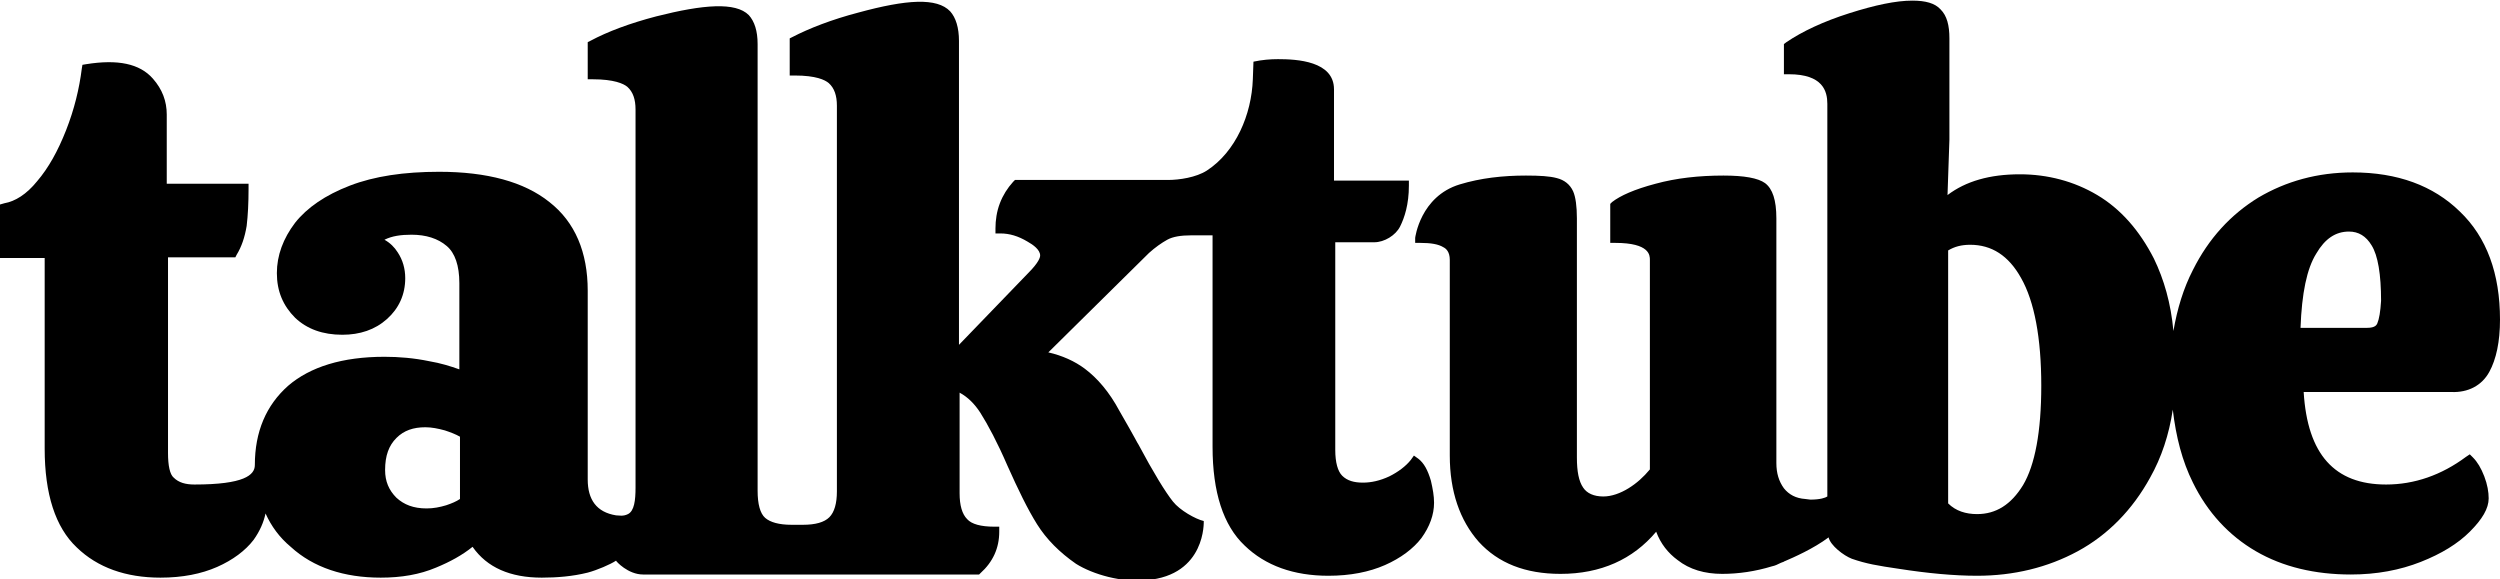
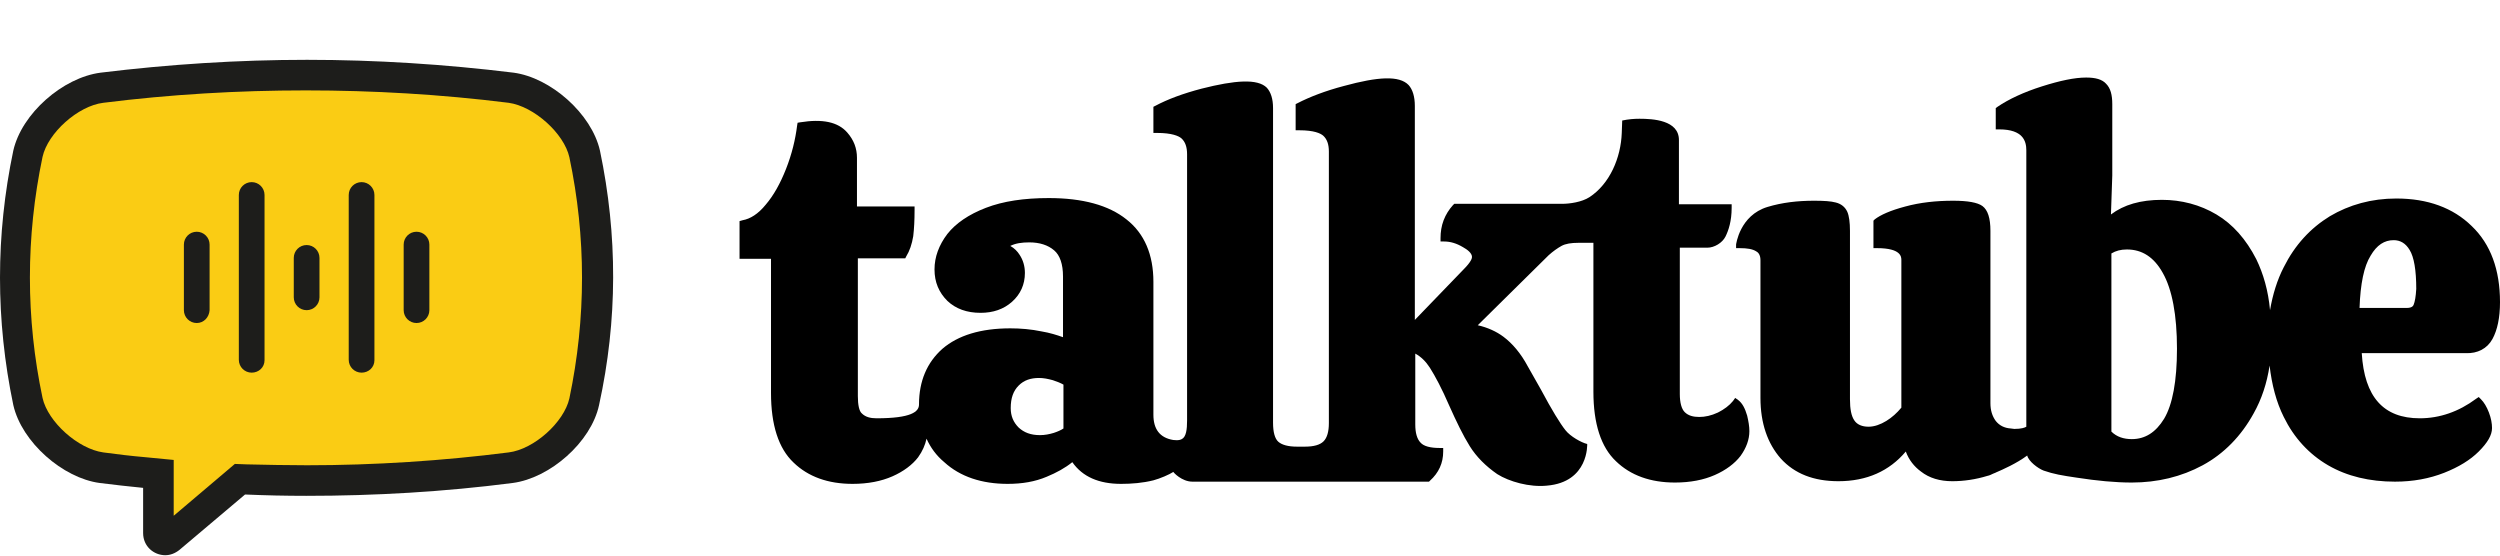
- <svg xmlns="http://www.w3.org/2000/svg" version="1.1" id="_Слой_2" x="0px" y="0px" viewBox="0 0 397.3 92" style="enable-background:new 0 0 397.3 92;" xml:space="preserve">
-   <rect x="-552.3" y="-41.6" style="fill:none;" width="2.1" height="0" />
+ <svg xmlns="http://www.w3.org/2000/svg" version="1.1" id="_Слой_2" x="0px" y="0px" viewBox="0 0 564.2 125.3" style="enable-background:new 0 0 564.2 125.3;" xml:space="preserve">
+   <style type="text/css">
+ 	.st0{fill:none;}
+ 	.st1{fill:#1D1D1B;}
+ 	.st2{fill:#FACC14;}
+ </style>
+   <polygon class="st0" points="-385.4,-24.2 -383.3,-24.2 -383.3,-24.2 " />
  <g>
-     <path d="M225.4,72.9l-0.7-0.5l-0.5,0.7c-0.8,1-2,1.9-3.4,2.6c-1.5,0.7-2.9,1-4.2,1c-1.4,0-2.5-0.3-3.3-1.1   c-0.7-0.7-1.1-2.1-1.1-4.1v-33l6.2,0c1.6,0,3.4-1.1,4.1-2.5c0.7-1.4,1.4-3.5,1.4-6.5v-0.8H223h-11V14.2c0-4.5-5.9-4.8-8.9-4.8   c-1.2,0-2.5,0.1-3.9,0.4l-0.1,2.8c-0.2,5.6-2.7,11.5-7.3,14.5c-1.7,1.1-4.4,1.5-6.2,1.5l-0.1,0h-24.2l-0.3,0.3   c-0.9,1-1.6,2.1-2.1,3.4c-0.5,1.3-0.7,2.7-0.7,4v0.8h0.8c1.4,0,2.8,0.4,4.3,1.3c0.9,0.5,2,1.3,2,2.2c0,0.3-0.2,1.1-1.9,2.8   l-11,11.4V6.5c0-2.1-0.5-3.7-1.4-4.7c-2.1-2.2-6.9-1.9-14.6,0.2c-4.2,1.1-7.8,2.5-10.5,3.9l-0.4,0.2v5.9h0.8c3.4,0,4.8,0.7,5.4,1.2   c0.9,0.8,1.3,2,1.3,3.6v61.3c0,1.9-0.4,3.3-1.2,4.1c-0.8,0.8-2.2,1.2-4.2,1.2h-0.8l-1,0c-2,0-3.4-0.4-4.2-1.1   c-0.8-0.7-1.2-2.2-1.2-4.3v-71c0-2.1-0.5-3.6-1.4-4.6c-2.1-2.1-7.2-1.7-14.7,0.2c-4.2,1.1-7.7,2.4-10.5,3.9l-0.4,0.2v5.9h0.8   c3.4,0,4.9,0.7,5.5,1.2c0.9,0.8,1.3,2,1.3,3.6v60.1c0,2-0.2,3.7-1.2,4.2c-0.8,0.4-1.4,0.2-1.9,0.2c-3.1-0.5-4.5-2.5-4.5-5.7v-30   c0-6.1-2-10.9-6.1-14.1c-4-3.2-9.9-4.8-17.5-4.8c-5.6,0-10.3,0.7-14.2,2.2c-3.9,1.5-6.8,3.5-8.7,5.9c-1.9,2.5-2.9,5.2-2.9,8   c0,2.9,1,5.2,2.9,7.1c1.9,1.8,4.4,2.7,7.5,2.7c2.8,0,5.2-0.8,7.1-2.5c1.9-1.7,2.9-3.9,2.9-6.5c0-1.5-0.4-2.9-1.2-4.1   c-0.5-0.8-1.2-1.5-2.1-2c1.2-0.6,2.6-0.8,4.3-0.8c2.3,0,4.2,0.6,5.6,1.8c1.3,1.1,2,3.1,2,5.9v13.7c-1.4-0.5-3-1-4.8-1.3   c-2.4-0.5-4.8-0.7-7.1-0.7c-6.7,0-11.8,1.6-15.3,4.6c-3.5,3.1-5.3,7.3-5.3,12.6c0,1.6-1.7,3.1-9.6,3.1c-1.4,0-2.5-0.3-3.3-1.1   C27,75.4,26.7,74,26.7,72V40.9h10.7l0.2-0.4c0.8-1.3,1.3-2.8,1.6-4.6c0.2-1.7,0.3-3.6,0.3-5.9v-0.8H26.5v-11c0-2.1-0.7-4-2.2-5.7   c-2.1-2.4-5.6-3.1-10.6-2.3l-0.6,0.1L13,10.9c-0.4,3.2-1.2,6.5-2.5,9.8c-1.3,3.3-2.8,6-4.6,8.1c-1.7,2.1-3.5,3.2-5.2,3.5L0,32.5   v8.5h7.1v30.3c0,7.2,1.7,12.5,5.1,15.7c3.3,3.2,7.8,4.8,13.3,4.8c3.5,0,6.5-0.6,9-1.7c2.5-1.1,4.5-2.6,5.8-4.3   c1-1.4,1.6-2.8,1.9-4.2c0.9,2,2.2,3.8,4,5.3c3.6,3.3,8.5,4.9,14.3,4.9c3.3,0,6.2-0.5,8.8-1.6c2.2-0.9,4.2-2,5.8-3.3   c2.3,3.3,6,4.9,11,4.9c2.4,0,4.9-0.2,7.3-0.8c1.5-0.4,3.6-1.3,4.5-1.9c0,0.1,1.9,2.2,4.3,2.2h27.9h1.4h24.1l0.2-0.2   c2-1.8,3-4,3-6.6v-0.8H158c-2.1,0-3.6-0.4-4.3-1.2c-0.8-0.8-1.2-2.2-1.2-4.1v-16c1.3,0.7,2.4,1.8,3.3,3.2c1.2,1.9,2.7,4.7,4.3,8.4   c1.7,3.8,3.2,6.9,4.7,9.3c1.5,2.4,3.6,4.5,6.2,6.3c2.7,1.7,7.3,3,11.2,2.6c9.5-0.8,9.1-9.4,9.1-9.4c-1.3-0.3-3.8-1.7-4.9-3.1h0   c-1.2-1.5-3.1-4.6-5.5-9.1c-0.1-0.1-0.4-0.8-3-5.3c-1.6-3-3.5-5.2-5.5-6.7c-1.6-1.2-3.6-2.1-5.8-2.6l16-15.8c1-0.9,2-1.6,2.9-2.1   c0.9-0.5,2.2-0.7,3.8-0.7h3.4v33.6c0,7.2,1.7,12.5,5.1,15.7c3.3,3.2,7.8,4.8,13.3,4.8c3.5,0,6.5-0.6,9-1.7c2.5-1.1,4.5-2.6,5.8-4.3   c1.3-1.8,2-3.7,2-5.6c0-1.1-0.2-2.2-0.5-3.5C226.9,74.7,226.3,73.6,225.4,72.9z M73.1,79.3c-0.6,0.4-1.3,0.7-2.2,1   c-1,0.3-2,0.5-3.1,0.5c-2.1,0-3.6-0.6-4.8-1.7c-1.2-1.2-1.8-2.6-1.8-4.4c0-2.3,0.6-3.9,1.8-5.1c1.2-1.2,2.7-1.7,4.6-1.7   c1,0,2,0.2,3.1,0.5c0.9,0.3,1.7,0.6,2.4,1V79.3z" />
-     <path d="M395.6,59.1c1.1-2,1.7-4.8,1.7-8.3c0-7.3-2.1-13.1-6.4-17.2c-4.2-4.1-9.9-6.2-17-6.2c-5.6,0-10.6,1.4-15,4   c-4.4,2.7-7.9,6.5-10.4,11.5c-1.5,2.9-2.5,6.2-3.1,9.7c-0.4-4.4-1.5-8.2-3.1-11.5c-2.3-4.5-5.3-7.9-9-10.1   c-3.7-2.2-7.9-3.3-12.3-3.3c-4.8,0-8.6,1.1-11.5,3.3l0.3-8.8l0-16.1c0-2.1-0.4-3.6-1.4-4.6c-0.9-1-2.4-1.4-4.5-1.4   c-2.6,0-5.9,0.7-10,2c-4.1,1.3-7.5,2.9-10,4.6l-0.4,0.3v0.4v3.6v0.8h0.8c5.4,0,6.1,2.7,6.1,4.7v62.4c-0.3,0.2-1.1,0.5-2.7,0.5   l-0.8-0.1c-1.5-0.1-2.6-0.7-3.4-1.7c-0.8-1.1-1.2-2.4-1.2-4V34.7c0-2.9-0.6-4.7-1.8-5.6c-1.1-0.8-3.3-1.2-6.6-1.2   c-3.9,0-7.5,0.4-10.8,1.3c-3.4,0.9-5.6,1.9-6.9,2.9l-0.3,0.3v0.4v5v0.8h0.8c5.5,0,5.5,2,5.5,2.7v33.3c-1,1.2-2.1,2.2-3.4,3   c-1.3,0.8-2.7,1.3-4,1.3c-1.5,0-2.6-0.5-3.2-1.4c-0.7-1-1-2.6-1-4.8v-38c0-1.9-0.2-3.4-0.6-4.3c-0.5-1.1-1.4-1.8-2.6-2.1   c-1.1-0.3-2.7-0.4-4.9-0.4c-3.7,0-7.2,0.4-10.5,1.4c-6.3,1.9-7.1,8.5-7.1,8.5v0.8h0.8c1.7,0,2.9,0.2,3.7,0.7c0.4,0.2,1,0.7,1,2   v31.1c0,5.7,1.6,10.3,4.6,13.7c3.1,3.4,7.4,5.1,13,5.1c6.4,0,11.5-2.3,15.2-6.7c0.7,1.9,1.9,3.4,3.4,4.5c1.9,1.5,4.3,2.2,7.1,2.2   c2.6,0,5.3-0.4,7.9-1.2c0.5-0.1,0.9-0.3,1.3-0.5l0,0c0,0,0.2-0.1,0.5-0.2c0.1,0,0.1-0.1,0.2-0.1c1.4-0.6,4.6-2,7-3.8v0   c0.3,1.3,2.4,2.9,3.7,3.4c2.3,0.8,4.1,1.1,7.5,1.6c4.5,0.7,8.7,1.1,12.4,1.1c5.8,0,11.2-1.3,16-3.9c4.8-2.6,8.7-6.6,11.5-11.7   c1.8-3.2,3-6.8,3.6-10.8c0.5,4.3,1.5,8.2,3.2,11.6c2.3,4.7,5.7,8.4,10,10.9c4.3,2.5,9.4,3.7,15.1,3.7c4.1,0,7.8-0.7,11.1-2   c3.3-1.3,5.9-2.9,7.8-4.8c2-2,3-3.7,3-5.3c0-1-0.2-2.2-0.7-3.5c-0.5-1.3-1.1-2.3-1.8-3l-0.5-0.5l-0.6,0.4   c-3.9,2.9-8.2,4.4-12.7,4.4c-8.2,0-12.5-4.8-13.1-14.7h23.5C392.2,62.4,394.4,61.3,395.6,59.1z M321.5,77.1   c-1.9,3.1-4.3,4.6-7.3,4.6c-1.8,0-3.4-0.5-4.6-1.7V39.8c1-0.6,2.1-0.9,3.5-0.9c3.4,0,6.1,1.7,8.1,5.3c2.1,3.7,3.2,9.5,3.2,17.1   C324.4,68.6,323.4,73.9,321.5,77.1z M377.8,51.4c-0.1,0.2-0.3,0.7-1.6,0.7h-10.6c0.2-5.5,1-9.4,2.5-11.8c1.4-2.4,3.1-3.5,5.2-3.5   c1.5,0,2.7,0.7,3.6,2.2c1,1.6,1.5,4.6,1.5,8.8C378.3,49.5,378.1,50.7,377.8,51.4z" />
+     <path d="M392.3,90.3l-0.7-0.5l-0.5,0.7c-0.8,1-2,1.9-3.4,2.6c-1.5,0.7-2.9,1-4.2,1c-1.4,0-2.5-0.3-3.3-1.1   c-0.7-0.7-1.1-2.1-1.1-4.1v-33h6.2c1.6,0,3.4-1.1,4.1-2.5s1.4-3.5,1.4-6.5v-0.8h-0.9h-11V31.6c0-4.5-5.9-4.8-8.9-4.8   c-1.2,0-2.5,0.1-3.9,0.4L366,30c-0.2,5.6-2.7,11.5-7.3,14.5c-1.7,1.1-4.4,1.5-6.2,1.5h-0.1h-24.2l-0.3,0.3c-0.9,1-1.6,2.1-2.1,3.4   c-0.5,1.3-0.7,2.7-0.7,4v0.8h0.8c1.4,0,2.8,0.4,4.3,1.3c0.9,0.5,2,1.3,2,2.2c0,0.3-0.2,1.1-1.9,2.8l-11,11.4V23.9   c0-2.1-0.5-3.7-1.4-4.7c-2.1-2.2-6.9-1.9-14.6,0.2c-4.2,1.1-7.8,2.5-10.5,3.9l-0.4,0.2v5.9h0.8c3.4,0,4.8,0.7,5.4,1.2   c0.9,0.8,1.3,2,1.3,3.6v61.3c0,1.9-0.4,3.3-1.2,4.1c-0.8,0.8-2.2,1.2-4.2,1.2h-0.8h-1c-2,0-3.4-0.4-4.2-1.1   c-0.8-0.7-1.2-2.2-1.2-4.3v-71c0-2.1-0.5-3.6-1.4-4.6c-2.1-2.1-7.2-1.7-14.7,0.2c-4.2,1.1-7.7,2.4-10.5,3.9l-0.4,0.2V30h0.8   c3.4,0,4.9,0.7,5.5,1.2c0.9,0.8,1.3,2,1.3,3.6v60.1c0,2-0.2,3.7-1.2,4.2c-0.8,0.4-1.4,0.2-1.9,0.2c-3.1-0.5-4.5-2.5-4.5-5.7v-30   c0-6.1-2-10.9-6.1-14.1c-4-3.2-9.9-4.8-17.5-4.8c-5.6,0-10.3,0.7-14.2,2.2c-3.9,1.5-6.8,3.5-8.7,5.9c-1.9,2.5-2.9,5.2-2.9,8   c0,2.9,1,5.2,2.9,7.1c1.9,1.8,4.4,2.7,7.5,2.7c2.8,0,5.2-0.8,7.1-2.5c1.9-1.7,2.9-3.9,2.9-6.5c0-1.5-0.4-2.9-1.2-4.1   c-0.5-0.8-1.2-1.5-2.1-2c1.2-0.6,2.6-0.8,4.3-0.8c2.3,0,4.2,0.6,5.6,1.8c1.3,1.1,2,3.1,2,5.9v13.7c-1.4-0.5-3-1-4.8-1.3   c-2.4-0.5-4.8-0.7-7.1-0.7c-6.7,0-11.8,1.6-15.3,4.6c-3.5,3.1-5.3,7.3-5.3,12.6c0,1.6-1.7,3.1-9.6,3.1c-1.4,0-2.5-0.3-3.3-1.1   c-0.6-0.5-0.9-1.9-0.9-3.9V58.3h10.7l0.2-0.4c0.8-1.3,1.3-2.8,1.6-4.6c0.2-1.7,0.3-3.6,0.3-5.9v-0.8h-13v-11c0-2.1-0.7-4-2.2-5.7   c-2.1-2.4-5.6-3.1-10.6-2.3l-0.6,0.1l-0.1,0.6c-0.4,3.2-1.2,6.5-2.5,9.8c-1.3,3.3-2.8,6-4.6,8.1c-1.7,2.1-3.5,3.2-5.2,3.5l-0.7,0.2   v8.5h7.1v30.3c0,7.2,1.7,12.5,5.1,15.7c3.3,3.2,7.8,4.8,13.3,4.8c3.5,0,6.5-0.6,9-1.7s4.5-2.6,5.8-4.3c1-1.4,1.6-2.8,1.9-4.2   c0.9,2,2.2,3.8,4,5.3c3.6,3.3,8.5,4.9,14.3,4.9c3.3,0,6.2-0.5,8.8-1.6c2.2-0.9,4.2-2,5.8-3.3c2.3,3.3,6,4.9,11,4.9   c2.4,0,4.9-0.2,7.3-0.8c1.5-0.4,3.6-1.3,4.5-1.9c0,0.1,1.9,2.2,4.3,2.2H297h1.4h24.1l0.2-0.2c2-1.8,3-4,3-6.6v-0.8h-0.8   c-2.1,0-3.6-0.4-4.3-1.2c-0.8-0.8-1.2-2.2-1.2-4.1v-16c1.3,0.7,2.4,1.8,3.3,3.2c1.2,1.9,2.7,4.7,4.3,8.4c1.7,3.8,3.2,6.9,4.7,9.3   s3.6,4.5,6.2,6.3c2.7,1.7,7.3,3,11.2,2.6c9.5-0.8,9.1-9.4,9.1-9.4c-1.3-0.3-3.8-1.7-4.9-3.1l0,0c-1.2-1.5-3.1-4.6-5.5-9.1   c-0.1-0.1-0.4-0.8-3-5.3c-1.6-3-3.5-5.2-5.5-6.7c-1.6-1.2-3.6-2.1-5.8-2.6l16-15.8c1-0.9,2-1.6,2.9-2.1s2.2-0.7,3.8-0.7h3.4v33.6   c0,7.2,1.7,12.5,5.1,15.7c3.3,3.2,7.8,4.8,13.3,4.8c3.5,0,6.5-0.6,9-1.7s4.5-2.6,5.8-4.3c1.3-1.8,2-3.7,2-5.6   c0-1.1-0.2-2.2-0.5-3.5C393.8,92.1,393.2,91,392.3,90.3z M240,96.7c-0.6,0.4-1.3,0.7-2.2,1c-1,0.3-2,0.5-3.1,0.5   c-2.1,0-3.6-0.6-4.8-1.7c-1.2-1.2-1.8-2.6-1.8-4.4c0-2.3,0.6-3.9,1.8-5.1c1.2-1.2,2.7-1.7,4.6-1.7c1,0,2,0.2,3.1,0.5   c0.9,0.3,1.7,0.6,2.4,1C240,86.8,240,96.7,240,96.7z" />
+     <path d="M562.5,76.5c1.1-2,1.7-4.8,1.7-8.3c0-7.3-2.1-13.1-6.4-17.2c-4.2-4.1-9.9-6.2-17-6.2c-5.6,0-10.6,1.4-15,4   c-4.4,2.7-7.9,6.5-10.4,11.5c-1.5,2.9-2.5,6.2-3.1,9.7c-0.4-4.4-1.5-8.2-3.1-11.5c-2.3-4.5-5.3-7.9-9-10.1s-7.9-3.3-12.3-3.3   c-4.8,0-8.6,1.1-11.5,3.3l0.3-8.8V23.5c0-2.1-0.4-3.6-1.4-4.6c-0.9-1-2.4-1.4-4.5-1.4c-2.6,0-5.9,0.7-10,2s-7.5,2.9-10,4.6   l-0.4,0.3v0.4v3.6v0.8h0.8c5.4,0,6.1,2.7,6.1,4.7v62.4c-0.3,0.2-1.1,0.5-2.7,0.5l-0.8-0.1c-1.5-0.1-2.6-0.7-3.4-1.7   c-0.8-1.1-1.2-2.4-1.2-4V52.1c0-2.9-0.6-4.7-1.8-5.6c-1.1-0.8-3.3-1.2-6.6-1.2c-3.9,0-7.5,0.4-10.8,1.3c-3.4,0.9-5.6,1.9-6.9,2.9   l-0.3,0.3v0.4v5V56h0.8c5.5,0,5.5,2,5.5,2.7V92c-1,1.2-2.1,2.2-3.4,3s-2.7,1.3-4,1.3c-1.5,0-2.6-0.5-3.2-1.4c-0.7-1-1-2.6-1-4.8   v-38c0-1.9-0.2-3.4-0.6-4.3c-0.5-1.1-1.4-1.8-2.6-2.1c-1.1-0.3-2.7-0.4-4.9-0.4c-3.7,0-7.2,0.4-10.5,1.4c-6.3,1.9-7.1,8.5-7.1,8.5   V56h0.8c1.7,0,2.9,0.2,3.7,0.7c0.4,0.2,1,0.7,1,2v31.1c0,5.7,1.6,10.3,4.6,13.7c3.1,3.4,7.4,5.1,13,5.1c6.4,0,11.5-2.3,15.2-6.7   c0.7,1.9,1.9,3.4,3.4,4.5c1.9,1.5,4.3,2.2,7.1,2.2c2.6,0,5.3-0.4,7.9-1.2c0.5-0.1,0.9-0.3,1.3-0.5l0,0c0,0,0.2-0.1,0.5-0.2   c0.1,0,0.1-0.1,0.2-0.1c1.4-0.6,4.6-2,7-3.8l0,0c0.3,1.3,2.4,2.9,3.7,3.4c2.3,0.8,4.1,1.1,7.5,1.6c4.5,0.7,8.7,1.1,12.4,1.1   c5.8,0,11.2-1.3,16-3.9s8.7-6.6,11.5-11.7c1.8-3.2,3-6.8,3.6-10.8c0.5,4.3,1.5,8.2,3.2,11.6c2.3,4.7,5.7,8.4,10,10.9   s9.4,3.7,15.1,3.7c4.1,0,7.8-0.7,11.1-2c3.3-1.3,5.9-2.9,7.8-4.8c2-2,3-3.7,3-5.3c0-1-0.2-2.2-0.7-3.5s-1.1-2.3-1.8-3l-0.5-0.5   l-0.6,0.4c-3.9,2.9-8.2,4.4-12.7,4.4c-8.2,0-12.5-4.8-13.1-14.7h23.5C559.1,79.8,561.3,78.7,562.5,76.5z M488.4,94.5   c-1.9,3.1-4.3,4.6-7.3,4.6c-1.8,0-3.4-0.5-4.6-1.7V57.2c1-0.6,2.1-0.9,3.5-0.9c3.4,0,6.1,1.7,8.1,5.3c2.1,3.7,3.2,9.5,3.2,17.1   C491.3,86,490.3,91.3,488.4,94.5z M544.7,68.8c-0.1,0.2-0.3,0.7-1.6,0.7h-10.6c0.2-5.5,1-9.4,2.5-11.8c1.4-2.4,3.1-3.5,5.2-3.5   c1.5,0,2.7,0.7,3.6,2.2c1,1.6,1.5,4.6,1.5,8.8C545.2,66.9,545,68.1,544.7,68.8z" />
+   </g>
+   <g>
+     <path class="st1" d="M135.4,34c-1.9-8.4-11.2-16.5-19.5-17.6c-15.5-1.9-31.1-2.9-46.6-2.9c-15.5,0-31.1,1-46.6,2.9   C14.2,17.5,4.9,25.6,3,34c-4,19.1-4,38.2,0,57.4c1.9,8.4,11.2,16.5,19.5,17.6c3.3,0.4,6.6,0.8,9.8,1.1v10.2c0,3,2.4,5,5,5   c1.1,0,2.2-0.4,3.2-1.2l14.8-12.5c4.6,0.2,9.2,0.3,13.8,0.3c15.5,0,31.1-0.9,46.6-2.9c8.4-1.1,17.7-9.2,19.5-17.6   C139.4,72.2,139.4,53.1,135.4,34z" />
+     <path class="st2" d="M39.2,103.8l-6.2-0.6c-3.5-0.3-6.7-0.7-9.7-1.1c-5.7-0.8-12.5-6.9-13.7-12.3c-3.8-18-3.8-36.3,0-54.4   c1.2-5.4,8-11.5,13.7-12.2c15.1-1.9,30.5-2.8,45.7-2.8c15.2,0,30.6,0.9,45.8,2.8c5.7,0.8,12.5,6.9,13.7,12.3   c3.8,18,3.8,36.3,0,54.4c-1.2,5.4-8,11.5-13.7,12.2C99.9,104,84.5,105,69.3,105c-4.5,0-9.1-0.1-13.6-0.2l-2.7-0.1l-13.8,11.7V103.8   z" />
+     <g>
+       <path class="st1" d="M44.4,72.9L44.4,72.9c-1.6,0-2.9-1.3-2.9-2.9V55.2c0-1.6,1.3-2.9,2.9-2.9h0c1.6,0,2.9,1.3,2.9,2.9V70    C47.2,71.6,46,72.9,44.4,72.9z" />
+       <path class="st1" d="M69.2,70L69.2,70c-1.6,0-2.9-1.3-2.9-2.9v-8.9c0-1.6,1.3-2.9,2.9-2.9l0,0c1.6,0,2.9,1.3,2.9,2.9v8.9    C72.1,68.7,70.8,70,69.2,70z" />
+       <path class="st1" d="M94,72.9L94,72.9c-1.6,0-2.9-1.3-2.9-2.9V55.2c0-1.6,1.3-2.9,2.9-2.9h0c1.6,0,2.9,1.3,2.9,2.9V70    C96.9,71.6,95.6,72.9,94,72.9z" />
+       <path class="st1" d="M56.8,84.1L56.8,84.1c-1.6,0-2.9-1.3-2.9-2.9V44c0-1.6,1.3-2.9,2.9-2.9h0c1.6,0,2.9,1.3,2.9,2.9v37.3    C59.7,82.9,58.4,84.1,56.8,84.1z" />
+       <path class="st1" d="M81.6,84.1L81.6,84.1c-1.6,0-2.9-1.3-2.9-2.9V44c0-1.6,1.3-2.9,2.9-2.9h0c1.6,0,2.9,1.3,2.9,2.9v37.3    C84.5,82.9,83.2,84.1,81.6,84.1z" />
+     </g>
  </g>
</svg>
